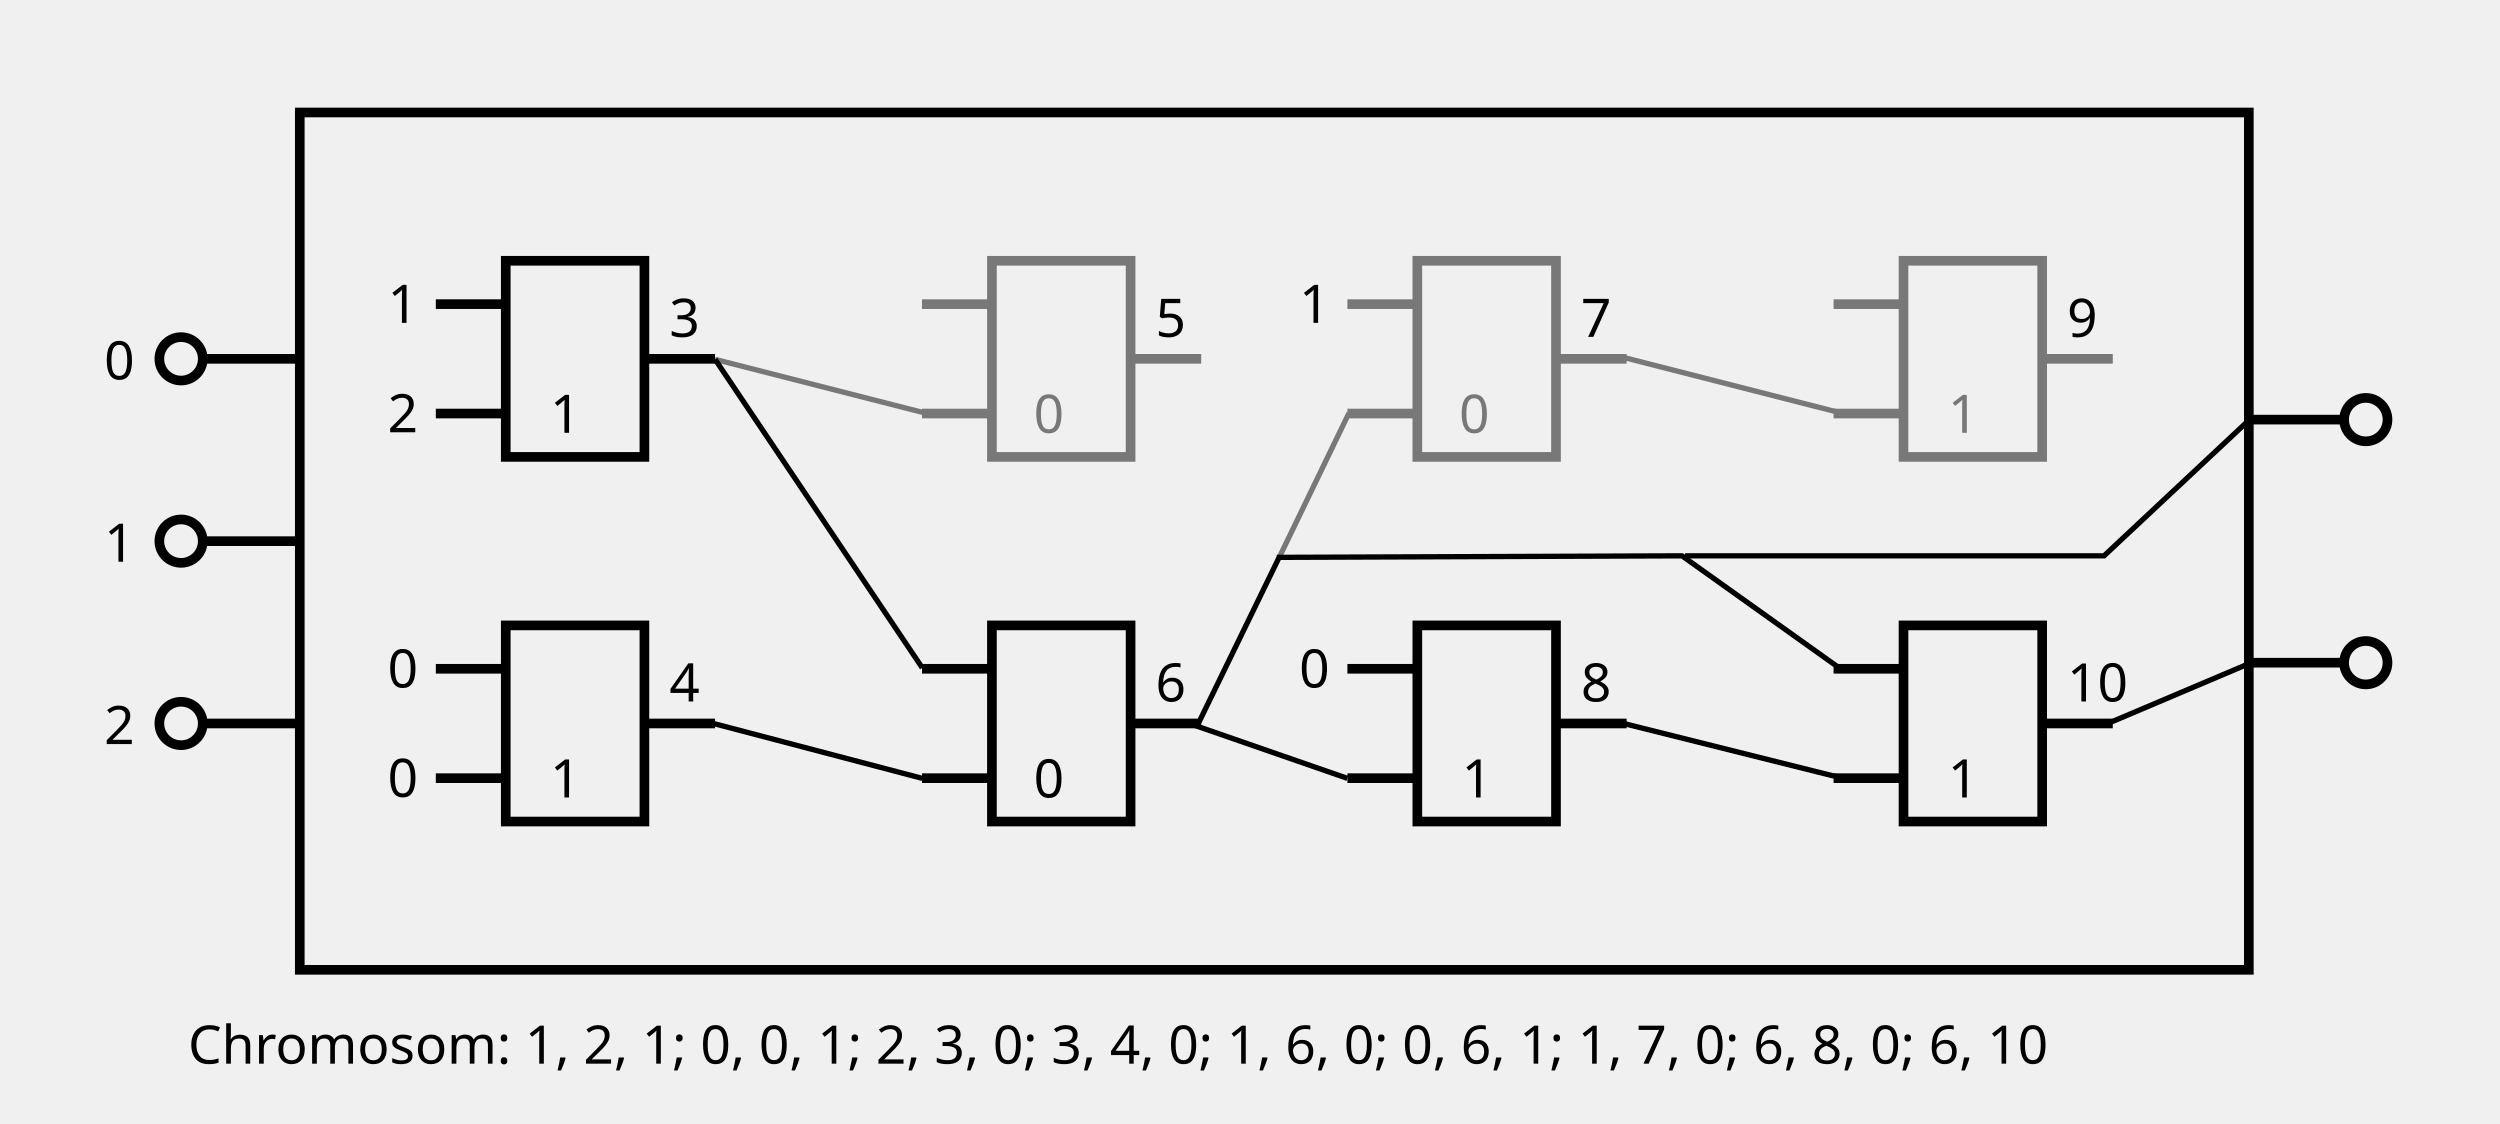
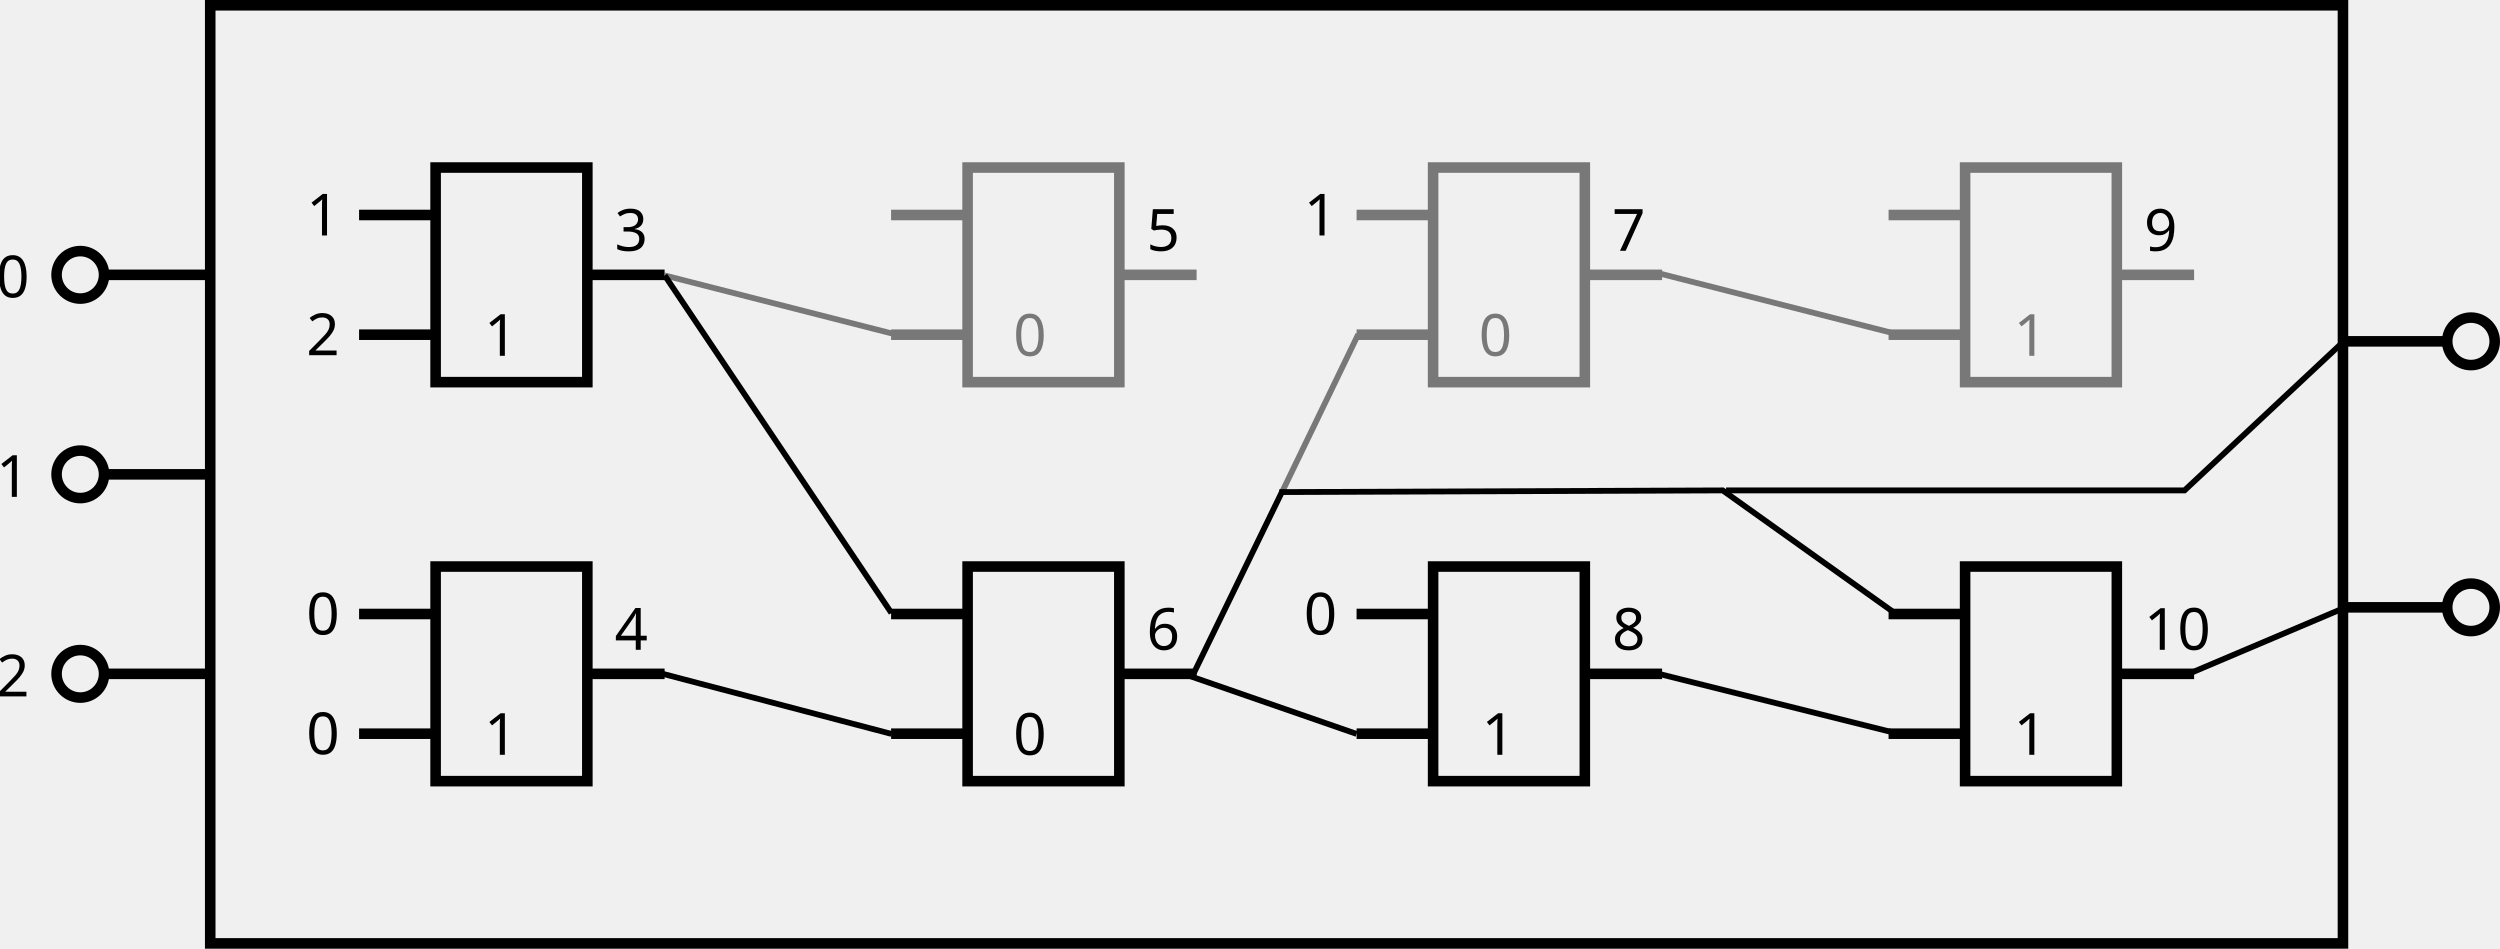
- <svg xmlns="http://www.w3.org/2000/svg" width="232.197mm" height="104.364mm" viewBox="0 0 822.747 369.793" id="svg17647" version="1.1">
+ <svg xmlns="http://www.w3.org/2000/svg" width="212.197mm" height="80.523mm" viewBox="0 0 751.88 285.319" id="svg17647" version="1.1">
  <defs id="defs17649">
    <marker orient="auto" refY="0" refX="0" id="DotM" style="overflow:visible">
      <path id="path4763" d="m -2.5,-1 c 0,2.76 -2.24,5 -5,5 -2.76,0 -5,-2.24 -5,-5 0,-2.76 2.24,-5 5,-5 2.76,0 5,2.24 5,5 z" style="fill:#000000;fill-opacity:1;fill-rule:evenodd;stroke:#000000;stroke-width:1pt;stroke-opacity:1" transform="matrix(0.4,0,0,0.4,2.96,0.4)" />
    </marker>
    <marker orient="auto" refY="0" refX="0" id="DotS" style="overflow:visible">
      <path id="path4766" d="m -2.5,-1 c 0,2.76 -2.24,5 -5,5 -2.76,0 -5,-2.24 -5,-5 0,-2.76 2.24,-5 5,-5 2.76,0 5,2.24 5,5 z" style="fill:#000000;fill-opacity:1;fill-rule:evenodd;stroke:#000000;stroke-width:1pt;stroke-opacity:1" transform="matrix(0.2,0,0,0.2,1.48,0.2)" />
    </marker>
    <marker orient="auto" refY="0" refX="0" id="marker18695" style="overflow:visible">
      <path id="path18697" d="m -2.5,-1 c 0,2.76 -2.24,5 -5,5 -2.76,0 -5,-2.24 -5,-5 0,-2.76 2.24,-5 5,-5 2.76,0 5,2.24 5,5 z" style="fill:#000000;fill-opacity:1;fill-rule:evenodd;stroke:#000000;stroke-width:1pt;stroke-opacity:1" transform="matrix(0.8,0,0,0.8,5.92,0.8)" />
    </marker>
    <marker orient="auto" refY="0" refX="0" id="Scissors" style="overflow:visible">
      <path id="schere" d="M 9.09,-3.606 C 8.12,-4.777 6.37,-4.736 5.062,-4.233 l -8.212,3.078 c -2.388,-1.307 -4.748,-0.933 -4.748,-1.569 0,-0.497 0.457,-0.388 0.388,-1.683 -0.066,-1.243 -1.364,-2.163 -2.59,-2.082 -1.227,-0.007 -2.499,0.933 -2.51,2.23 -0.091,1.306 1.007,2.52 2.307,2.605 1.522,0.227 4.218,-0.696 5.483,1.571 -0.942,1.738 -2.614,1.743 -4.126,1.656 -1.255,-0.072 -2.762,0.287 -3.361,1.521 -0.578,1.182 -0.011,2.865 1.317,3.226 1.34,0.492 3.181,-0.13 3.499,-1.671 0.246,-1.188 -0.595,-1.746 -0.273,-2.177 0.244,-0.325 1.791,-0.137 4.547,-1.375 L 5.676,4.233 C 6.8,4.547 8.173,4.536 9.168,3.431 L -0.052,-0.054 9.09,-3.606 Z m -18.308,-1.901 c 1.295,0.723 1.189,2.684 -0.156,3.063 -1.217,0.424 -2.771,-0.759 -2.383,-2.077 0.227,-1.082 1.653,-1.481 2.54,-0.986 z m 0.056,8.017 c 1.351,0.499 1.121,2.784 -0.252,3.092 -0.911,0.316 -2.214,-0.139 -2.306,-1.212 -0.178,-1.305 1.356,-2.484 2.558,-1.879 z" style="fill:#000000;fill-opacity:1;stroke:#000000;stroke-opacity:1" />
    </marker>
    <marker orient="auto" refY="0" refX="0" id="Torso" style="overflow:visible">
      <g id="g4911" transform="scale(0.7,0.7)" style="fill:#000000;fill-opacity:1;stroke:#000000;stroke-opacity:1">
        <path id="path4913" d="m -4.779,-3.24 c 2.35,0.366 5.3,1.938 5.037,3.627 C -0.005,2.078 -2.213,2.618 -4.563,2.252 -6.913,1.886 -8.521,0.752 -8.258,-0.938 -7.995,-2.628 -7.13,-3.605 -4.779,-3.24 Z" style="fill:#000000;fill-opacity:1;fill-rule:evenodd;stroke:#000000;stroke-width:1.25;stroke-opacity:1" />
        <path id="path4915" d="M 4.46,0.089 C -2.556,-4.378 5.225,-3.906 -0.848,-8.72" style="fill:#000000;fill-opacity:1;fill-rule:evenodd;stroke:#000000;stroke-width:1pt;stroke-opacity:1" />
        <path id="path4917" d="M 4.93,0.058 C -1.387,1.749 1.803,5.478 -4.945,7.546" style="fill:#000000;fill-opacity:1;fill-rule:evenodd;stroke:#000000;stroke-width:1pt;stroke-opacity:1" />
        <rect id="rect4919" transform="matrix(0.527536,-0.849533,0.887668,0.460484,0,0)" y="-1.741" x="-10.392" height="2.761" width="2.637" style="fill:#000000;fill-opacity:1;fill-rule:evenodd;stroke:#000000;stroke-width:1pt;stroke-opacity:1" />
        <rect id="rect4921" transform="matrix(0.671205,-0.741272,0.790802,0.612072,0,0)" y="-7.963" x="4.959" height="2.861" width="2.733" style="fill:#000000;fill-opacity:1;fill-rule:evenodd;stroke:#000000;stroke-width:1pt;stroke-opacity:1" />
        <path id="path4923" transform="matrix(0,-1.109517,1.109517,0,25.96648,19.71619)" d="m 16.78,-28.685 a 0.607,0.607 0 1 0 -1.215,0 0.607,0.607 0 1 0 1.215,0 z" style="fill:#000000;fill-opacity:1;fill-rule:evenodd;stroke:#000000;stroke-width:1pt;stroke-opacity:1" />
        <path id="path4925" transform="matrix(0,-1.109517,1.109517,0,26.8245,16.99126)" d="m 16.78,-28.685 a 0.607,0.607 0 1 0 -1.215,0 0.607,0.607 0 1 0 1.215,0 z" style="fill:#000000;fill-opacity:1;fill-rule:evenodd;stroke:#000000;stroke-width:1pt;stroke-opacity:1" />
      </g>
    </marker>
    <marker orient="auto" refY="0" refX="0" id="marker18488" style="overflow:visible">
      <path id="path18490" d="M 0,-7.071 -7.071,0 0,7.071 7.071,0 0,-7.071 Z" style="fill:#ffffff;fill-rule:evenodd;stroke:#000000;stroke-width:1pt;stroke-opacity:1" transform="matrix(0.2,0,0,0.2,1.2,0)" />
    </marker>
    <marker orient="auto" refY="0" refX="0" id="EmptyDiamondSstart" style="overflow:visible">
      <path id="path4820" d="M 0,-7.071 -7.071,0 0,7.071 7.071,0 0,-7.071 Z" style="fill:#ffffff;fill-rule:evenodd;stroke:#000000;stroke-width:1pt;stroke-opacity:1" transform="matrix(0.2,0,0,0.2,1.2,0)" />
    </marker>
    <marker orient="auto" refY="0" refX="0" id="DotL" style="overflow:visible">
      <path id="path4760" d="m -2.5,-1 c 0,2.76 -2.24,5 -5,5 -2.76,0 -5,-2.24 -5,-5 0,-2.76 2.24,-5 5,-5 2.76,0 5,2.24 5,5 z" style="fill:#000000;fill-opacity:1;fill-rule:evenodd;stroke:#000000;stroke-width:1pt;stroke-opacity:1" transform="matrix(0.8,0,0,0.8,5.92,0.8)" />
    </marker>
  </defs>
-   <g id="layer1" transform="translate(39.37088,-298.1983)">
+   <g id="layer1" transform="translate(3.937808,-333.6314)">
    <g id="g19537">
      <g transform="translate(-9.584767,2.857147)" id="g18236">
        <rect style="fill:none;fill-opacity:1;stroke:#000000;stroke-width:3.176;stroke-miterlimit:4;stroke-dasharray:none;stroke-dashoffset:0;stroke-opacity:1" id="rect17655" width="45.633" height="64.546" x="136.656" y="381.161" />
        <path style="fill:none;fill-rule:evenodd;stroke:#000000;stroke-width:3.176;stroke-linecap:butt;stroke-linejoin:miter;stroke-miterlimit:4;stroke-dasharray:none;stroke-opacity:1" d="m 113.642,395.434 22.476,0" id="path18197" />
        <path style="fill:none;fill-rule:evenodd;stroke:#000000;stroke-width:3.176;stroke-linecap:butt;stroke-linejoin:miter;stroke-miterlimit:4;stroke-dasharray:none;stroke-opacity:1" d="m 113.642,431.434 22.476,0" id="path18197-6" />
        <path style="fill:none;fill-rule:evenodd;stroke:#000000;stroke-width:3.176;stroke-linecap:butt;stroke-linejoin:miter;stroke-miterlimit:4;stroke-dasharray:none;stroke-opacity:1" d="m 183.051,413.434 22.476,0" id="path18197-2" />
        <g id="g19009" transform="translate(2,-1.5341992e-5)">
          <g id="g18974">
            <path style="fill:none;fill-rule:evenodd;stroke:#000000;stroke-width:3.176;stroke-linecap:butt;stroke-linejoin:miter;stroke-miterlimit:4;stroke-dasharray:none;stroke-opacity:1" d="m 35.051,413.434 32.476,0" id="path18197-2-0" />
            <circle style="fill:none;fill-opacity:1;stroke:#000000;stroke-width:3.176;stroke-miterlimit:4;stroke-dasharray:none;stroke-dashoffset:0;stroke-opacity:1" id="path18972" cx="27.799" cy="413.434" r="7.143" />
          </g>
          <g transform="translate(0,60)" id="g18974-8">
            <path style="fill:none;fill-rule:evenodd;stroke:#000000;stroke-width:3.176;stroke-linecap:butt;stroke-linejoin:miter;stroke-miterlimit:4;stroke-dasharray:none;stroke-opacity:1" d="m 35.051,413.434 32.476,0" id="path18197-2-0-9" />
            <circle style="fill:none;fill-opacity:1;stroke:#000000;stroke-width:3.176;stroke-miterlimit:4;stroke-dasharray:none;stroke-dashoffset:0;stroke-opacity:1" id="path18972-7" cx="27.799" cy="413.434" r="7.143" />
          </g>
          <g transform="translate(0,120)" id="g18974-4">
            <path style="fill:none;fill-rule:evenodd;stroke:#000000;stroke-width:3.176;stroke-linecap:butt;stroke-linejoin:miter;stroke-miterlimit:4;stroke-dasharray:none;stroke-opacity:1" d="m 35.051,413.434 32.476,0" id="path18197-2-0-8" />
            <circle style="fill:none;fill-opacity:1;stroke:#000000;stroke-width:3.176;stroke-miterlimit:4;stroke-dasharray:none;stroke-dashoffset:0;stroke-opacity:1" id="path18972-3" cx="27.799" cy="413.434" r="7.143" />
          </g>
        </g>
        <g id="g18974-7" transform="matrix(-1,0,0,1,776.5956,19.99998)">
          <path id="path18197-2-0-0" d="m 35.051,413.434 32.476,0" style="fill:none;fill-rule:evenodd;stroke:#000000;stroke-width:3.176;stroke-linecap:butt;stroke-linejoin:miter;stroke-miterlimit:4;stroke-dasharray:none;stroke-opacity:1" />
          <circle r="7.143" cy="413.434" cx="27.799" id="path18972-9" style="fill:none;fill-opacity:1;stroke:#000000;stroke-width:3.176;stroke-miterlimit:4;stroke-dasharray:none;stroke-dashoffset:0;stroke-opacity:1" />
        </g>
        <g id="g18974-4-8" transform="matrix(-1,0,0,1,776.5956,99.99998)">
          <path id="path18197-2-0-8-2" d="m 35.051,413.434 32.476,0" style="fill:none;fill-rule:evenodd;stroke:#000000;stroke-width:3.176;stroke-linecap:butt;stroke-linejoin:miter;stroke-miterlimit:4;stroke-dasharray:none;stroke-opacity:1" />
          <circle r="7.143" cy="413.434" cx="27.799" id="path18972-3-7" style="fill:none;fill-opacity:1;stroke:#000000;stroke-width:3.176;stroke-miterlimit:4;stroke-dasharray:none;stroke-dashoffset:0;stroke-opacity:1" />
        </g>
      </g>
      <rect y="384.018" x="287.071" height="64.546" width="45.633" id="rect17655-4" style="fill:none;fill-opacity:1;stroke:#787878;stroke-width:3.176;stroke-miterlimit:4;stroke-dasharray:none;stroke-dashoffset:0;stroke-opacity:1" />
      <path id="path18197-1" d="m 264.057,398.291 22.476,0" style="fill:none;fill-rule:evenodd;stroke:#787878;stroke-width:3.176;stroke-linecap:butt;stroke-linejoin:miter;stroke-miterlimit:4;stroke-dasharray:none;stroke-opacity:1" />
      <path id="path18197-6-3" d="m 264.057,434.291 22.476,0" style="fill:none;fill-rule:evenodd;stroke:#787878;stroke-width:3.176;stroke-linecap:butt;stroke-linejoin:miter;stroke-miterlimit:4;stroke-dasharray:none;stroke-opacity:1" />
      <path id="path18197-2-9" d="m 333.467,416.291 22.476,0" style="fill:none;fill-rule:evenodd;stroke:#787878;stroke-width:3.176;stroke-linecap:butt;stroke-linejoin:miter;stroke-miterlimit:4;stroke-dasharray:none;stroke-opacity:1" />
      <rect y="384.018" x="427.071" height="64.546" width="45.633" id="rect17655-9" style="fill:none;fill-opacity:1;stroke:#787878;stroke-width:3.176;stroke-miterlimit:4;stroke-dasharray:none;stroke-dashoffset:0;stroke-opacity:1" />
      <path id="path18197-3" d="m 404.057,398.291 22.476,0" style="fill:none;fill-rule:evenodd;stroke:#787878;stroke-width:3.176;stroke-linecap:butt;stroke-linejoin:miter;stroke-miterlimit:4;stroke-dasharray:none;stroke-opacity:1" />
      <path id="path18197-6-37" d="m 404.057,434.291 22.476,0" style="fill:none;fill-rule:evenodd;stroke:#787878;stroke-width:3.176;stroke-linecap:butt;stroke-linejoin:miter;stroke-miterlimit:4;stroke-dasharray:none;stroke-opacity:1" />
      <path id="path18197-2-6" d="m 473.467,416.291 22.476,0" style="fill:none;fill-rule:evenodd;stroke:#787878;stroke-width:3.176;stroke-linecap:butt;stroke-linejoin:miter;stroke-miterlimit:4;stroke-dasharray:none;stroke-opacity:1" />
      <rect y="384.018" x="587.071" height="64.546" width="45.633" id="rect17655-4-6" style="fill:none;fill-opacity:1;stroke:#787878;stroke-width:3.176;stroke-miterlimit:4;stroke-dasharray:none;stroke-dashoffset:0;stroke-opacity:1" />
      <path id="path18197-1-8" d="m 564.057,398.291 22.476,0" style="fill:none;fill-rule:evenodd;stroke:#787878;stroke-width:3.176;stroke-linecap:butt;stroke-linejoin:miter;stroke-miterlimit:4;stroke-dasharray:none;stroke-opacity:1" />
      <path id="path18197-6-3-3" d="m 564.057,434.291 22.476,0" style="fill:none;fill-rule:evenodd;stroke:#787878;stroke-width:3.176;stroke-linecap:butt;stroke-linejoin:miter;stroke-miterlimit:4;stroke-dasharray:none;stroke-opacity:1" />
      <path id="path18197-2-9-5" d="m 633.467,416.291 22.476,0" style="fill:none;fill-rule:evenodd;stroke:#787878;stroke-width:3.176;stroke-linecap:butt;stroke-linejoin:miter;stroke-miterlimit:4;stroke-dasharray:none;stroke-opacity:1" />
      <g transform="translate(-9.584767,122.8572)" id="g18236-7">
        <rect style="fill:none;fill-opacity:1;stroke:#000000;stroke-width:3.176;stroke-miterlimit:4;stroke-dasharray:none;stroke-dashoffset:0;stroke-opacity:1" id="rect17655-3" width="45.633" height="64.546" x="136.656" y="381.161" />
        <path style="fill:none;fill-rule:evenodd;stroke:#000000;stroke-width:3.176;stroke-linecap:butt;stroke-linejoin:miter;stroke-miterlimit:4;stroke-dasharray:none;stroke-opacity:1" d="m 113.642,395.434 22.476,0" id="path18197-5" />
        <path style="fill:none;fill-rule:evenodd;stroke:#000000;stroke-width:3.176;stroke-linecap:butt;stroke-linejoin:miter;stroke-miterlimit:4;stroke-dasharray:none;stroke-opacity:1" d="m 113.642,431.434 22.476,0" id="path18197-6-0" />
        <path style="fill:none;fill-rule:evenodd;stroke:#000000;stroke-width:3.176;stroke-linecap:butt;stroke-linejoin:miter;stroke-miterlimit:4;stroke-dasharray:none;stroke-opacity:1" d="m 183.051,413.434 22.476,0" id="path18197-2-90" />
      </g>
      <g transform="translate(150.4152,122.8572)" id="g18236-8-2">
        <rect style="fill:none;fill-opacity:1;stroke:#000000;stroke-width:3.176;stroke-miterlimit:4;stroke-dasharray:none;stroke-dashoffset:0;stroke-opacity:1" id="rect17655-4-9" width="45.633" height="64.546" x="136.656" y="381.161" />
        <path style="fill:none;fill-rule:evenodd;stroke:#000000;stroke-width:3.176;stroke-linecap:butt;stroke-linejoin:miter;stroke-miterlimit:4;stroke-dasharray:none;stroke-opacity:1" d="m 113.642,395.434 22.476,0" id="path18197-1-1" />
        <path style="fill:none;fill-rule:evenodd;stroke:#000000;stroke-width:3.176;stroke-linecap:butt;stroke-linejoin:miter;stroke-miterlimit:4;stroke-dasharray:none;stroke-opacity:1" d="m 113.642,431.434 22.476,0" id="path18197-6-3-31" />
        <path style="fill:none;fill-rule:evenodd;stroke:#000000;stroke-width:3.176;stroke-linecap:butt;stroke-linejoin:miter;stroke-miterlimit:4;stroke-dasharray:none;stroke-opacity:1" d="m 183.051,413.434 22.476,0" id="path18197-2-9-1" />
      </g>
      <g transform="translate(290.4152,122.8572)" id="g18236-6-7">
        <rect style="fill:none;fill-opacity:1;stroke:#000000;stroke-width:3.176;stroke-miterlimit:4;stroke-dasharray:none;stroke-dashoffset:0;stroke-opacity:1" id="rect17655-9-4" width="45.633" height="64.546" x="136.656" y="381.161" />
        <path style="fill:none;fill-rule:evenodd;stroke:#000000;stroke-width:3.176;stroke-linecap:butt;stroke-linejoin:miter;stroke-miterlimit:4;stroke-dasharray:none;stroke-opacity:1" d="m 113.642,395.434 22.476,0" id="path18197-3-0" />
        <path style="fill:none;fill-rule:evenodd;stroke:#000000;stroke-width:3.176;stroke-linecap:butt;stroke-linejoin:miter;stroke-miterlimit:4;stroke-dasharray:none;stroke-opacity:1" d="m 113.642,431.434 22.476,0" id="path18197-6-37-4" />
        <path style="fill:none;fill-rule:evenodd;stroke:#000000;stroke-width:3.176;stroke-linecap:butt;stroke-linejoin:miter;stroke-miterlimit:4;stroke-dasharray:none;stroke-opacity:1" d="m 183.051,413.434 22.476,0" id="path18197-2-6-9" />
      </g>
      <g transform="translate(450.4152,122.8572)" id="g18236-8-7-3">
        <rect style="fill:none;fill-opacity:1;stroke:#000000;stroke-width:3.176;stroke-miterlimit:4;stroke-dasharray:none;stroke-dashoffset:0;stroke-opacity:1" id="rect17655-4-6-9" width="45.633" height="64.546" x="136.656" y="381.161" />
        <path style="fill:none;fill-rule:evenodd;stroke:#000000;stroke-width:3.176;stroke-linecap:butt;stroke-linejoin:miter;stroke-miterlimit:4;stroke-dasharray:none;stroke-opacity:1" d="m 113.642,395.434 22.476,0" id="path18197-1-8-4" />
        <path style="fill:none;fill-rule:evenodd;stroke:#000000;stroke-width:3.176;stroke-linecap:butt;stroke-linejoin:miter;stroke-miterlimit:4;stroke-dasharray:none;stroke-opacity:1" d="m 113.642,431.434 22.476,0" id="path18197-6-3-3-5" />
        <path style="fill:none;fill-rule:evenodd;stroke:#000000;stroke-width:3.176;stroke-linecap:butt;stroke-linejoin:miter;stroke-miterlimit:4;stroke-dasharray:none;stroke-opacity:1" d="m 183.051,413.434 22.476,0" id="path18197-2-9-5-5" />
      </g>
      <rect y="335.219" x="59.286" height="282.143" width="641.429" id="rect18383" style="fill:none;fill-opacity:1;stroke:#000000;stroke-width:3.176;stroke-miterlimit:4;stroke-dasharray:none;stroke-dashoffset:0;stroke-opacity:1" />
      <text id="text19071" y="423.057" x="-5.091" style="font-style:normal;font-weight:normal;font-size:17.5px;line-height:125%;font-family:sans-serif;letter-spacing:0px;word-spacing:0px;fill:#000000;fill-opacity:1;stroke:none;stroke-width:1px;stroke-linecap:butt;stroke-linejoin:miter;stroke-opacity:1" xml:space="preserve">
        <tspan y="423.057" x="-5.091" id="tspan19073">0</tspan>
      </text>
      <text id="text19071-8" y="483.057" x="-5.091" style="font-style:normal;font-weight:normal;font-size:17.5px;line-height:125%;font-family:sans-serif;letter-spacing:0px;word-spacing:0px;fill:#000000;fill-opacity:1;stroke:none;stroke-width:1px;stroke-linecap:butt;stroke-linejoin:miter;stroke-opacity:1" xml:space="preserve">
        <tspan y="483.057" x="-5.091" id="tspan19073-6">1</tspan>
      </text>
      <text id="text19071-0" y="543.078" x="-5.091" style="font-style:normal;font-weight:normal;font-size:17.5px;line-height:125%;font-family:sans-serif;letter-spacing:0px;word-spacing:0px;fill:#000000;fill-opacity:1;stroke:none;stroke-width:1px;stroke-linecap:butt;stroke-linejoin:miter;stroke-opacity:1" xml:space="preserve">
        <tspan y="543.078" x="-5.091" id="tspan19073-5">2</tspan>
      </text>
      <text id="text19071-8-6" y="440.639" x="162.61" style="font-style:normal;font-weight:normal;font-size:17.5px;line-height:125%;font-family:sans-serif;text-align:center;letter-spacing:0px;word-spacing:0px;text-anchor:middle;fill:#000000;fill-opacity:1;stroke:none;stroke-width:1px;stroke-linecap:butt;stroke-linejoin:miter;stroke-opacity:1" xml:space="preserve">
        <tspan y="440.639" x="162.61" id="tspan19073-6-6">1</tspan>
      </text>
      <text id="text19071-8-6-4" y="560.639" x="162.61" style="font-style:normal;font-weight:normal;font-size:17.5px;line-height:125%;font-family:sans-serif;text-align:center;letter-spacing:0px;word-spacing:0px;text-anchor:middle;fill:#000000;fill-opacity:1;stroke:none;stroke-width:1px;stroke-linecap:butt;stroke-linejoin:miter;stroke-opacity:1" xml:space="preserve">
        <tspan y="560.639" x="162.61" id="tspan19073-6-6-7">1</tspan>
      </text>
      <text id="text19071-8-6-1" y="440.639" x="321.737" style="font-style:normal;font-weight:normal;font-size:17.5px;line-height:125%;font-family:sans-serif;text-align:center;letter-spacing:0px;word-spacing:0px;text-anchor:middle;fill:#787878;fill-opacity:1;stroke:none;stroke-width:1px;stroke-linecap:butt;stroke-linejoin:miter;stroke-opacity:1" xml:space="preserve">
        <tspan y="440.639" x="321.737" id="tspan19073-6-6-3">0</tspan>
      </text>
      <text id="text19071-8-6-4-3" y="560.639" x="321.737" style="font-style:normal;font-weight:normal;font-size:17.5px;line-height:125%;font-family:sans-serif;text-align:center;letter-spacing:0px;word-spacing:0px;text-anchor:middle;fill:#000000;fill-opacity:1;stroke:none;stroke-width:1px;stroke-linecap:butt;stroke-linejoin:miter;stroke-opacity:1" xml:space="preserve">
        <tspan y="560.639" x="321.737" id="tspan19073-6-6-7-6">0</tspan>
      </text>
      <text id="text19071-8-6-7" y="440.639" x="461.737" style="font-style:normal;font-weight:normal;font-size:17.5px;line-height:125%;font-family:sans-serif;text-align:center;letter-spacing:0px;word-spacing:0px;text-anchor:middle;fill:#787878;fill-opacity:1;stroke:none;stroke-width:1px;stroke-linecap:butt;stroke-linejoin:miter;stroke-opacity:1" xml:space="preserve">
        <tspan y="440.639" x="461.737" id="tspan19073-6-6-38">0</tspan>
      </text>
      <text id="text19071-8-6-4-4" y="560.639" x="462.61" style="font-style:normal;font-weight:normal;font-size:17.5px;line-height:125%;font-family:sans-serif;text-align:center;letter-spacing:0px;word-spacing:0px;text-anchor:middle;fill:#000000;fill-opacity:1;stroke:none;stroke-width:1px;stroke-linecap:butt;stroke-linejoin:miter;stroke-opacity:1" xml:space="preserve">
        <tspan y="560.639" x="462.61" id="tspan19073-6-6-7-64">1</tspan>
      </text>
      <text id="text19071-8-6-1-9" y="440.639" x="622.61" style="font-style:normal;font-weight:normal;font-size:17.5px;line-height:125%;font-family:sans-serif;text-align:center;letter-spacing:0px;word-spacing:0px;text-anchor:middle;fill:#787878;fill-opacity:1;stroke:none;stroke-width:1px;stroke-linecap:butt;stroke-linejoin:miter;stroke-opacity:1" xml:space="preserve">
        <tspan y="440.639" x="622.61" id="tspan19073-6-6-3-0">1</tspan>
      </text>
      <text id="text19071-8-6-4-3-7" y="560.639" x="622.61" style="font-style:normal;font-weight:normal;font-size:17.5px;line-height:125%;font-family:sans-serif;text-align:center;letter-spacing:0px;word-spacing:0px;text-anchor:middle;fill:#000000;fill-opacity:1;stroke:none;stroke-width:1px;stroke-linecap:butt;stroke-linejoin:miter;stroke-opacity:1" xml:space="preserve">
        <tspan y="560.639" x="622.61" id="tspan19073-6-6-7-6-3">1</tspan>
      </text>
      <text id="text19071-8-6-3" y="409.057" x="180.909" style="font-style:normal;font-weight:normal;font-size:17.5px;line-height:125%;font-family:sans-serif;text-align:start;letter-spacing:0px;word-spacing:0px;text-anchor:start;fill:#000000;fill-opacity:1;stroke:none;stroke-width:1px;stroke-linecap:butt;stroke-linejoin:miter;stroke-opacity:1" xml:space="preserve">
        <tspan y="409.057" x="180.909" id="tspan19073-6-6-2">3</tspan>
      </text>
      <text id="text19071-8-6-3-4" y="529.058" x="180.909" style="font-style:normal;font-weight:normal;font-size:17.5px;line-height:125%;font-family:sans-serif;text-align:start;letter-spacing:0px;word-spacing:0px;text-anchor:start;fill:#000000;fill-opacity:1;stroke:none;stroke-width:1px;stroke-linecap:butt;stroke-linejoin:miter;stroke-opacity:1" xml:space="preserve">
        <tspan y="529.058" x="180.909" id="tspan19073-6-6-2-9">4</tspan>
      </text>
      <text id="text19071-8-6-3-5" y="409.057" x="340.909" style="font-style:normal;font-weight:normal;font-size:17.5px;line-height:125%;font-family:sans-serif;text-align:start;letter-spacing:0px;word-spacing:0px;text-anchor:start;fill:#000000;fill-opacity:1;stroke:none;stroke-width:1px;stroke-linecap:butt;stroke-linejoin:miter;stroke-opacity:1" xml:space="preserve">
        <tspan y="409.057" x="340.909" id="tspan19073-6-6-2-2">5</tspan>
      </text>
      <text id="text19071-8-6-3-4-6" y="529.058" x="340.909" style="font-style:normal;font-weight:normal;font-size:17.5px;line-height:125%;font-family:sans-serif;text-align:start;letter-spacing:0px;word-spacing:0px;text-anchor:start;fill:#000000;fill-opacity:1;stroke:none;stroke-width:1px;stroke-linecap:butt;stroke-linejoin:miter;stroke-opacity:1" xml:space="preserve">
        <tspan y="529.058" x="340.909" id="tspan19073-6-6-2-9-3">6</tspan>
      </text>
      <text id="text19071-8-6-3-3" y="409.057" x="480.909" style="font-style:normal;font-weight:normal;font-size:17.5px;line-height:125%;font-family:sans-serif;text-align:start;letter-spacing:0px;word-spacing:0px;text-anchor:start;fill:#000000;fill-opacity:1;stroke:none;stroke-width:1px;stroke-linecap:butt;stroke-linejoin:miter;stroke-opacity:1" xml:space="preserve">
        <tspan y="409.057" x="480.909" id="tspan19073-6-6-2-26">7</tspan>
      </text>
      <text id="text19071-8-6-3-4-0" y="529.058" x="480.909" style="font-style:normal;font-weight:normal;font-size:17.5px;line-height:125%;font-family:sans-serif;text-align:start;letter-spacing:0px;word-spacing:0px;text-anchor:start;fill:#000000;fill-opacity:1;stroke:none;stroke-width:1px;stroke-linecap:butt;stroke-linejoin:miter;stroke-opacity:1" xml:space="preserve">
        <tspan y="529.058" x="480.909" id="tspan19073-6-6-2-9-9">8</tspan>
      </text>
      <text id="text19071-8-6-3-5-6" y="409.057" x="640.909" style="font-style:normal;font-weight:normal;font-size:17.5px;line-height:125%;font-family:sans-serif;text-align:start;letter-spacing:0px;word-spacing:0px;text-anchor:start;fill:#000000;fill-opacity:1;stroke:none;stroke-width:1px;stroke-linecap:butt;stroke-linejoin:miter;stroke-opacity:1" xml:space="preserve">
        <tspan y="409.057" x="640.909" id="tspan19073-6-6-2-2-1">9</tspan>
      </text>
      <text id="text19071-8-6-3-4-6-2" y="529.058" x="640.909" style="font-style:normal;font-weight:normal;font-size:17.5px;line-height:125%;font-family:sans-serif;text-align:start;letter-spacing:0px;word-spacing:0px;text-anchor:start;fill:#000000;fill-opacity:1;stroke:none;stroke-width:1px;stroke-linecap:butt;stroke-linejoin:miter;stroke-opacity:1" xml:space="preserve">
        <tspan y="529.058" x="640.909" id="tspan19073-6-6-2-9-3-7">10</tspan>
      </text>
      <path id="path19311" d="M 265.165,434.149 195.97,416.471" style="fill:none;fill-rule:evenodd;stroke:#787878;stroke-width:1.75;stroke-linecap:butt;stroke-linejoin:miter;stroke-miterlimit:4;stroke-dasharray:none;stroke-opacity:1" />
      <path id="path19313" d="M 194.959,536.174 264.155,554.357" style="fill:none;fill-rule:evenodd;stroke:#000000;stroke-width:1.75;stroke-linecap:butt;stroke-linejoin:miter;stroke-miterlimit:4;stroke-dasharray:none;stroke-opacity:1" />
      <path id="path19315" d="M 404.566,434.149 381.706,481.47" style="fill:none;fill-rule:evenodd;stroke:#787878;stroke-width:1.75;stroke-linecap:butt;stroke-linejoin:miter;stroke-miterlimit:4;stroke-dasharray:none;stroke-opacity:1" />
      <path id="path19317" d="M 564.675,433.644 495.48,415.966" style="fill:none;fill-rule:evenodd;stroke:#787878;stroke-width:1.75;stroke-linecap:butt;stroke-linejoin:miter;stroke-miterlimit:4;stroke-dasharray:none;stroke-opacity:1" />
      <path id="path19319" d="M 565.18,553.852 494.47,536.174" style="fill:none;fill-rule:evenodd;stroke:#000000;stroke-width:1.75;stroke-linecap:butt;stroke-linejoin:miter;stroke-miterlimit:4;stroke-dasharray:none;stroke-opacity:1" />
      <path id="path19321" d="m 380.828,481.626 133.34,-0.505 51.013,36.365" style="fill:none;fill-rule:evenodd;stroke:#000000;stroke-width:1.75;stroke-linecap:butt;stroke-linejoin:miter;stroke-miterlimit:4;stroke-dasharray:none;stroke-opacity:1" />
      <path id="path19323" d="m 515.178,481.121 137.886,0 47.477,-44.447" style="fill:none;fill-rule:evenodd;stroke:#000000;stroke-width:1.75;stroke-linecap:butt;stroke-linejoin:miter;stroke-miterlimit:4;stroke-dasharray:none;stroke-opacity:1" />
      <path id="path19325" d="m 654.579,536.174 46.467,-19.698" style="fill:none;fill-rule:evenodd;stroke:#000000;stroke-width:1.75;stroke-linecap:butt;stroke-linejoin:miter;stroke-miterlimit:4;stroke-dasharray:none;stroke-opacity:1" />
      <text id="text19071-09" y="524.458" x="88.194" style="font-style:normal;font-weight:normal;font-size:17.5px;line-height:125%;font-family:sans-serif;letter-spacing:0px;word-spacing:0px;fill:#000000;fill-opacity:1;stroke:none;stroke-width:1px;stroke-linecap:butt;stroke-linejoin:miter;stroke-opacity:1" xml:space="preserve">
        <tspan y="524.458" x="88.194" id="tspan19073-61">0</tspan>
      </text>
      <text id="text19071-09-8" y="560.458" x="88.194" style="font-style:normal;font-weight:normal;font-size:17.5px;line-height:125%;font-family:sans-serif;letter-spacing:0px;word-spacing:0px;fill:#000000;fill-opacity:1;stroke:none;stroke-width:1px;stroke-linecap:butt;stroke-linejoin:miter;stroke-opacity:1" xml:space="preserve">
        <tspan y="560.458" x="88.194" id="tspan19073-61-5">0</tspan>
      </text>
      <text id="text19071-09-4" y="404.458" x="88.194" style="font-style:normal;font-weight:normal;font-size:17.5px;line-height:125%;font-family:sans-serif;letter-spacing:0px;word-spacing:0px;fill:#000000;fill-opacity:1;stroke:none;stroke-width:1px;stroke-linecap:butt;stroke-linejoin:miter;stroke-opacity:1" xml:space="preserve">
        <tspan y="404.458" x="88.194" id="tspan19073-61-52">1</tspan>
      </text>
      <text id="text19071-09-8-4" y="440.458" x="88.194" style="font-style:normal;font-weight:normal;font-size:17.5px;line-height:125%;font-family:sans-serif;letter-spacing:0px;word-spacing:0px;fill:#000000;fill-opacity:1;stroke:none;stroke-width:1px;stroke-linecap:butt;stroke-linejoin:miter;stroke-opacity:1" xml:space="preserve">
        <tspan y="440.458" x="88.194" id="tspan19073-61-5-4">2</tspan>
      </text>
      <text id="text19071-09-4-6" y="404.458" x="388.194" style="font-style:normal;font-weight:normal;font-size:17.5px;line-height:125%;font-family:sans-serif;letter-spacing:0px;word-spacing:0px;fill:#000000;fill-opacity:1;stroke:none;stroke-width:1px;stroke-linecap:butt;stroke-linejoin:miter;stroke-opacity:1" xml:space="preserve">
        <tspan y="404.458" x="388.194" id="tspan19073-61-52-6">1</tspan>
      </text>
      <text id="text19071-09-84" y="524.458" x="388.194" style="font-style:normal;font-weight:normal;font-size:17.5px;line-height:125%;font-family:sans-serif;letter-spacing:0px;word-spacing:0px;fill:#000000;fill-opacity:1;stroke:none;stroke-width:1px;stroke-linecap:butt;stroke-linejoin:miter;stroke-opacity:1" xml:space="preserve">
        <tspan y="524.458" x="388.194" id="tspan19073-61-4">0</tspan>
      </text>
      <path id="path19311-8" d="m 195.97,416.471 68.185,101.52" style="fill:none;fill-rule:evenodd;stroke:#000000;stroke-width:1.75;stroke-linecap:butt;stroke-linejoin:miter;stroke-miterlimit:4;stroke-dasharray:none;stroke-opacity:1" />
      <path id="path19315-4" d="m 381.709,481.381 -27.145,55.803 49.497,17.173" style="fill:none;fill-rule:evenodd;stroke:#000000;stroke-width:1.75;stroke-linecap:butt;stroke-linejoin:miter;stroke-miterlimit:4;stroke-dasharray:none;stroke-opacity:1" />
    </g>
-     <text xml:space="preserve" style="font-style:normal;font-weight:normal;font-size:40px;line-height:125%;font-family:sans-serif;letter-spacing:0px;word-spacing:0px;fill:#000000;fill-opacity:1;stroke:none;stroke-width:1px;stroke-linecap:butt;stroke-linejoin:miter;stroke-opacity:1" x="22.524" y="648.241" id="text19533">
-       <tspan id="tspan19535" x="22.524" y="648.241" style="font-size:17.5px">Chromosom: 1, 2, 1; 0, 0, 1; 2, 3, 0; 3, 4, 0; 1, 6, 0; 0, 6, 1; 1, 7, 0; 6, 8, 0; 6, 10</tspan>
-     </text>
  </g>
</svg>
